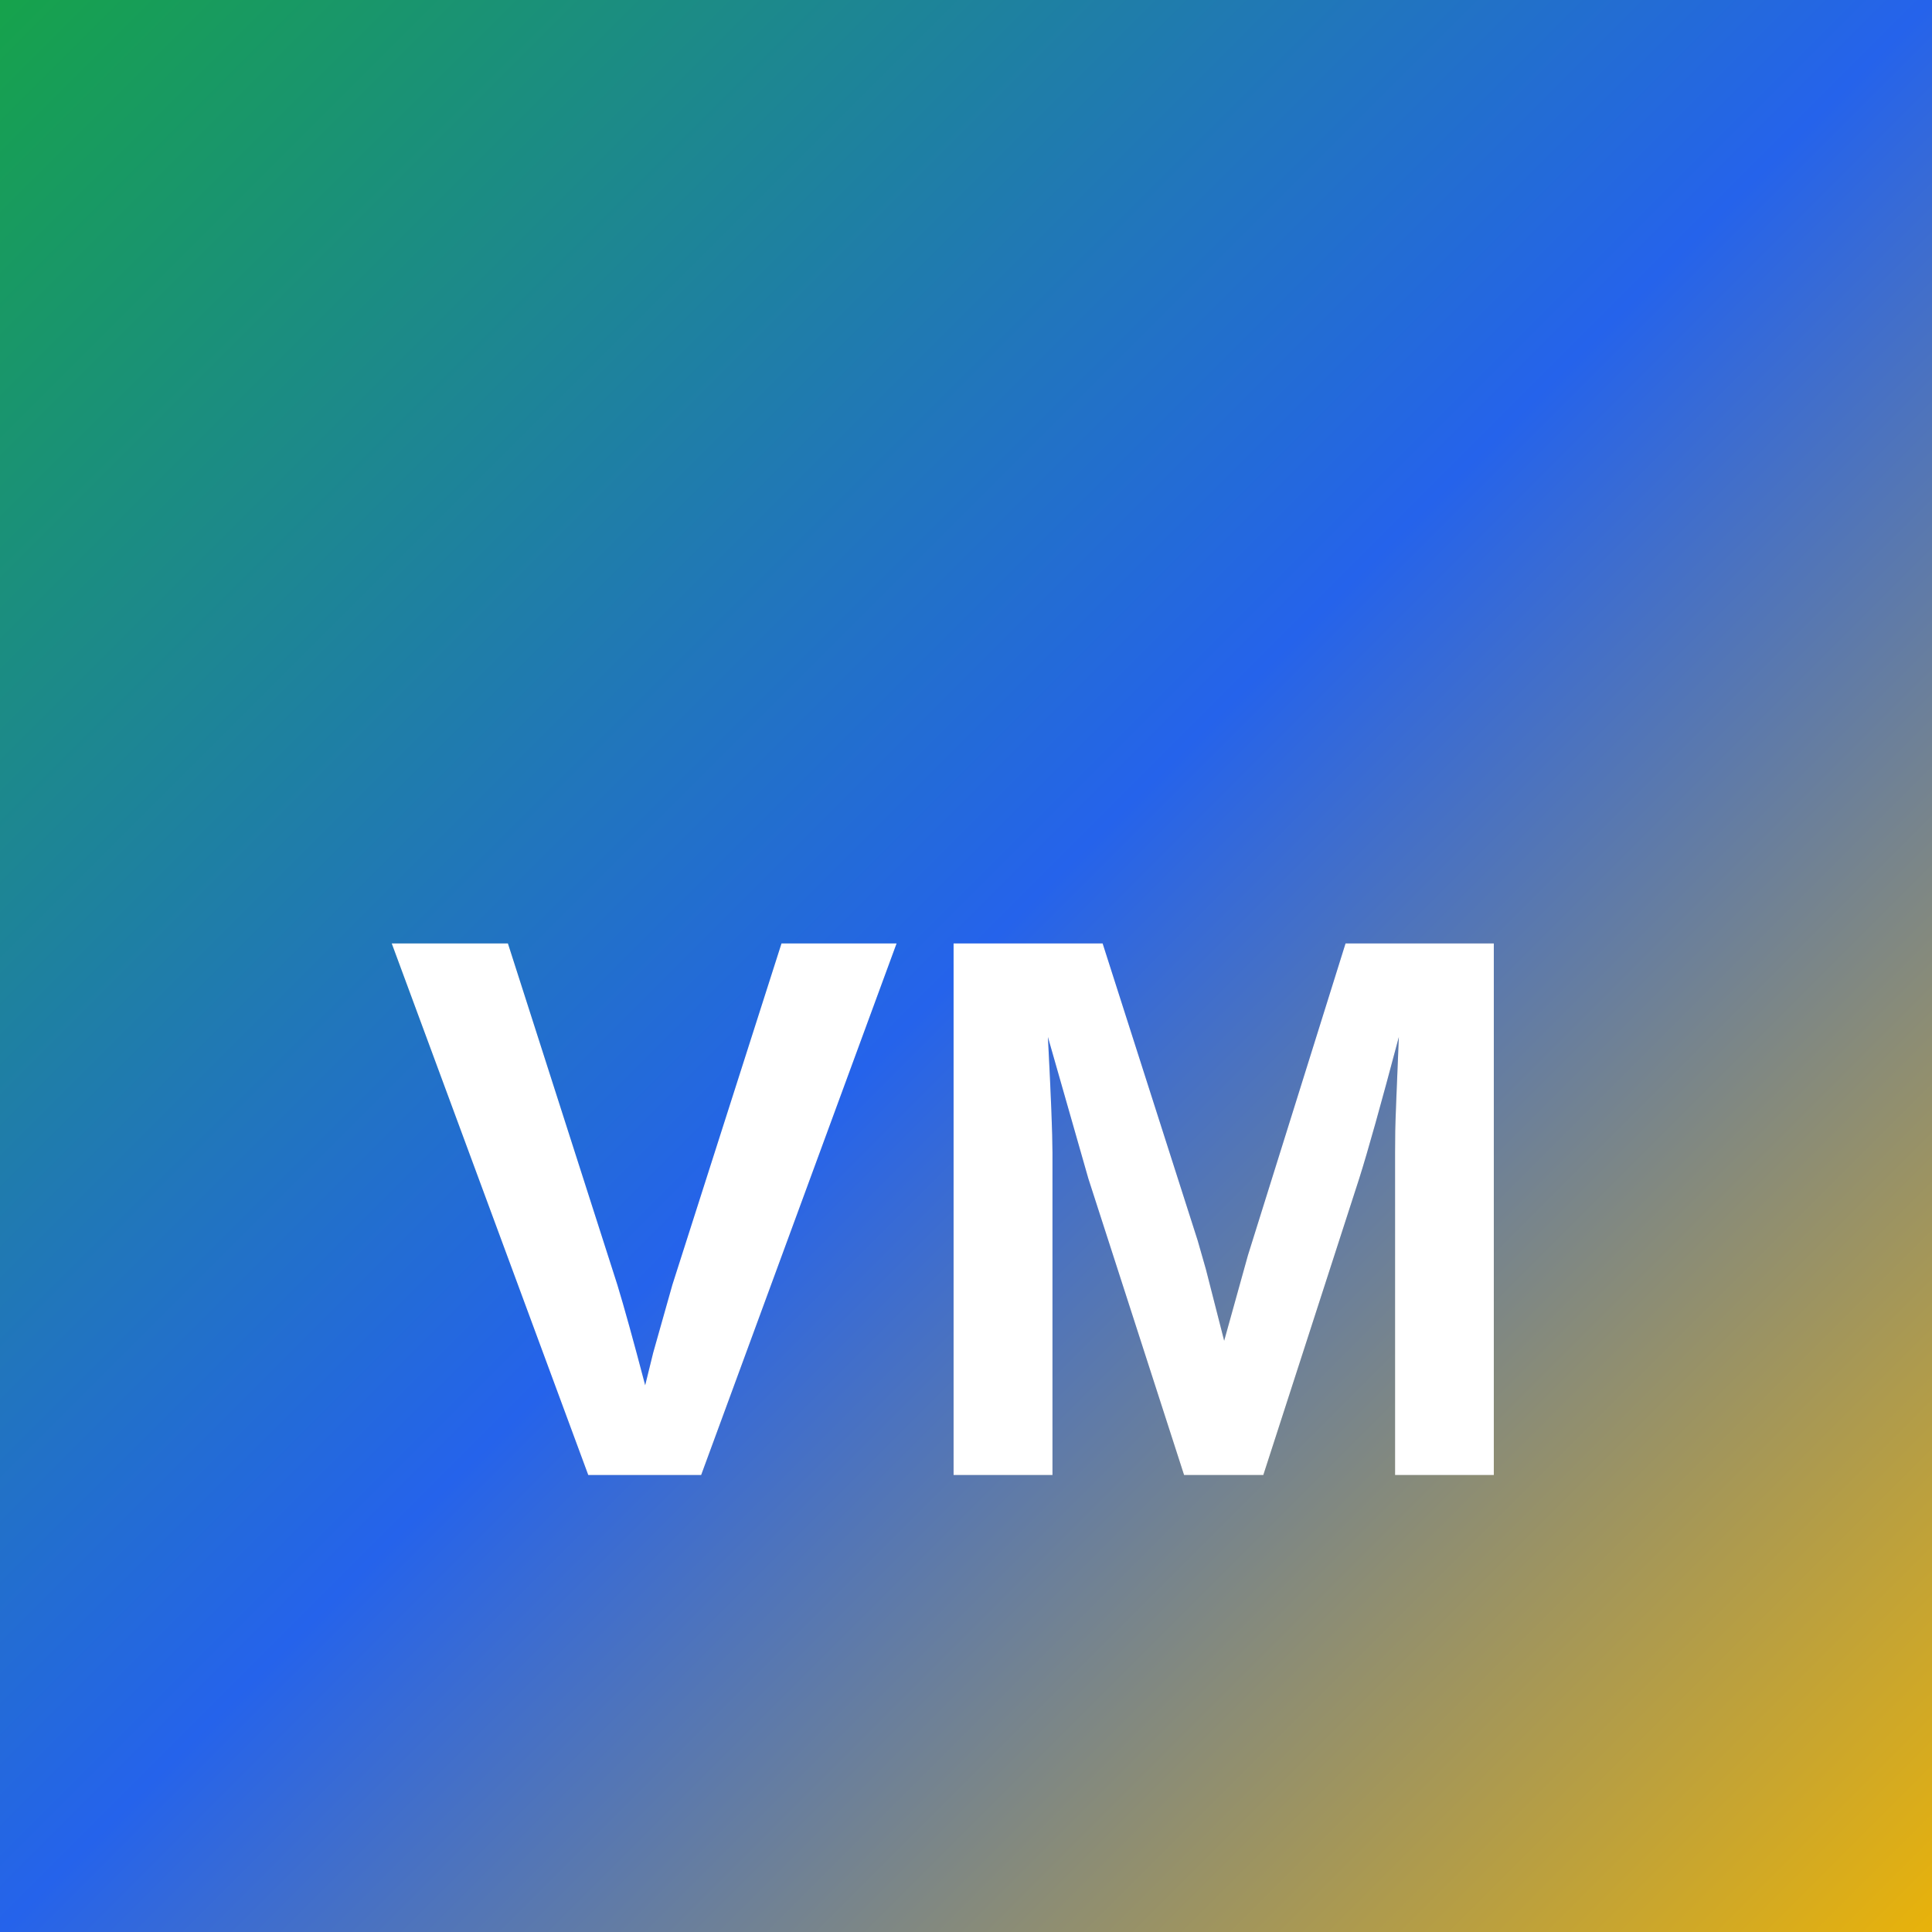
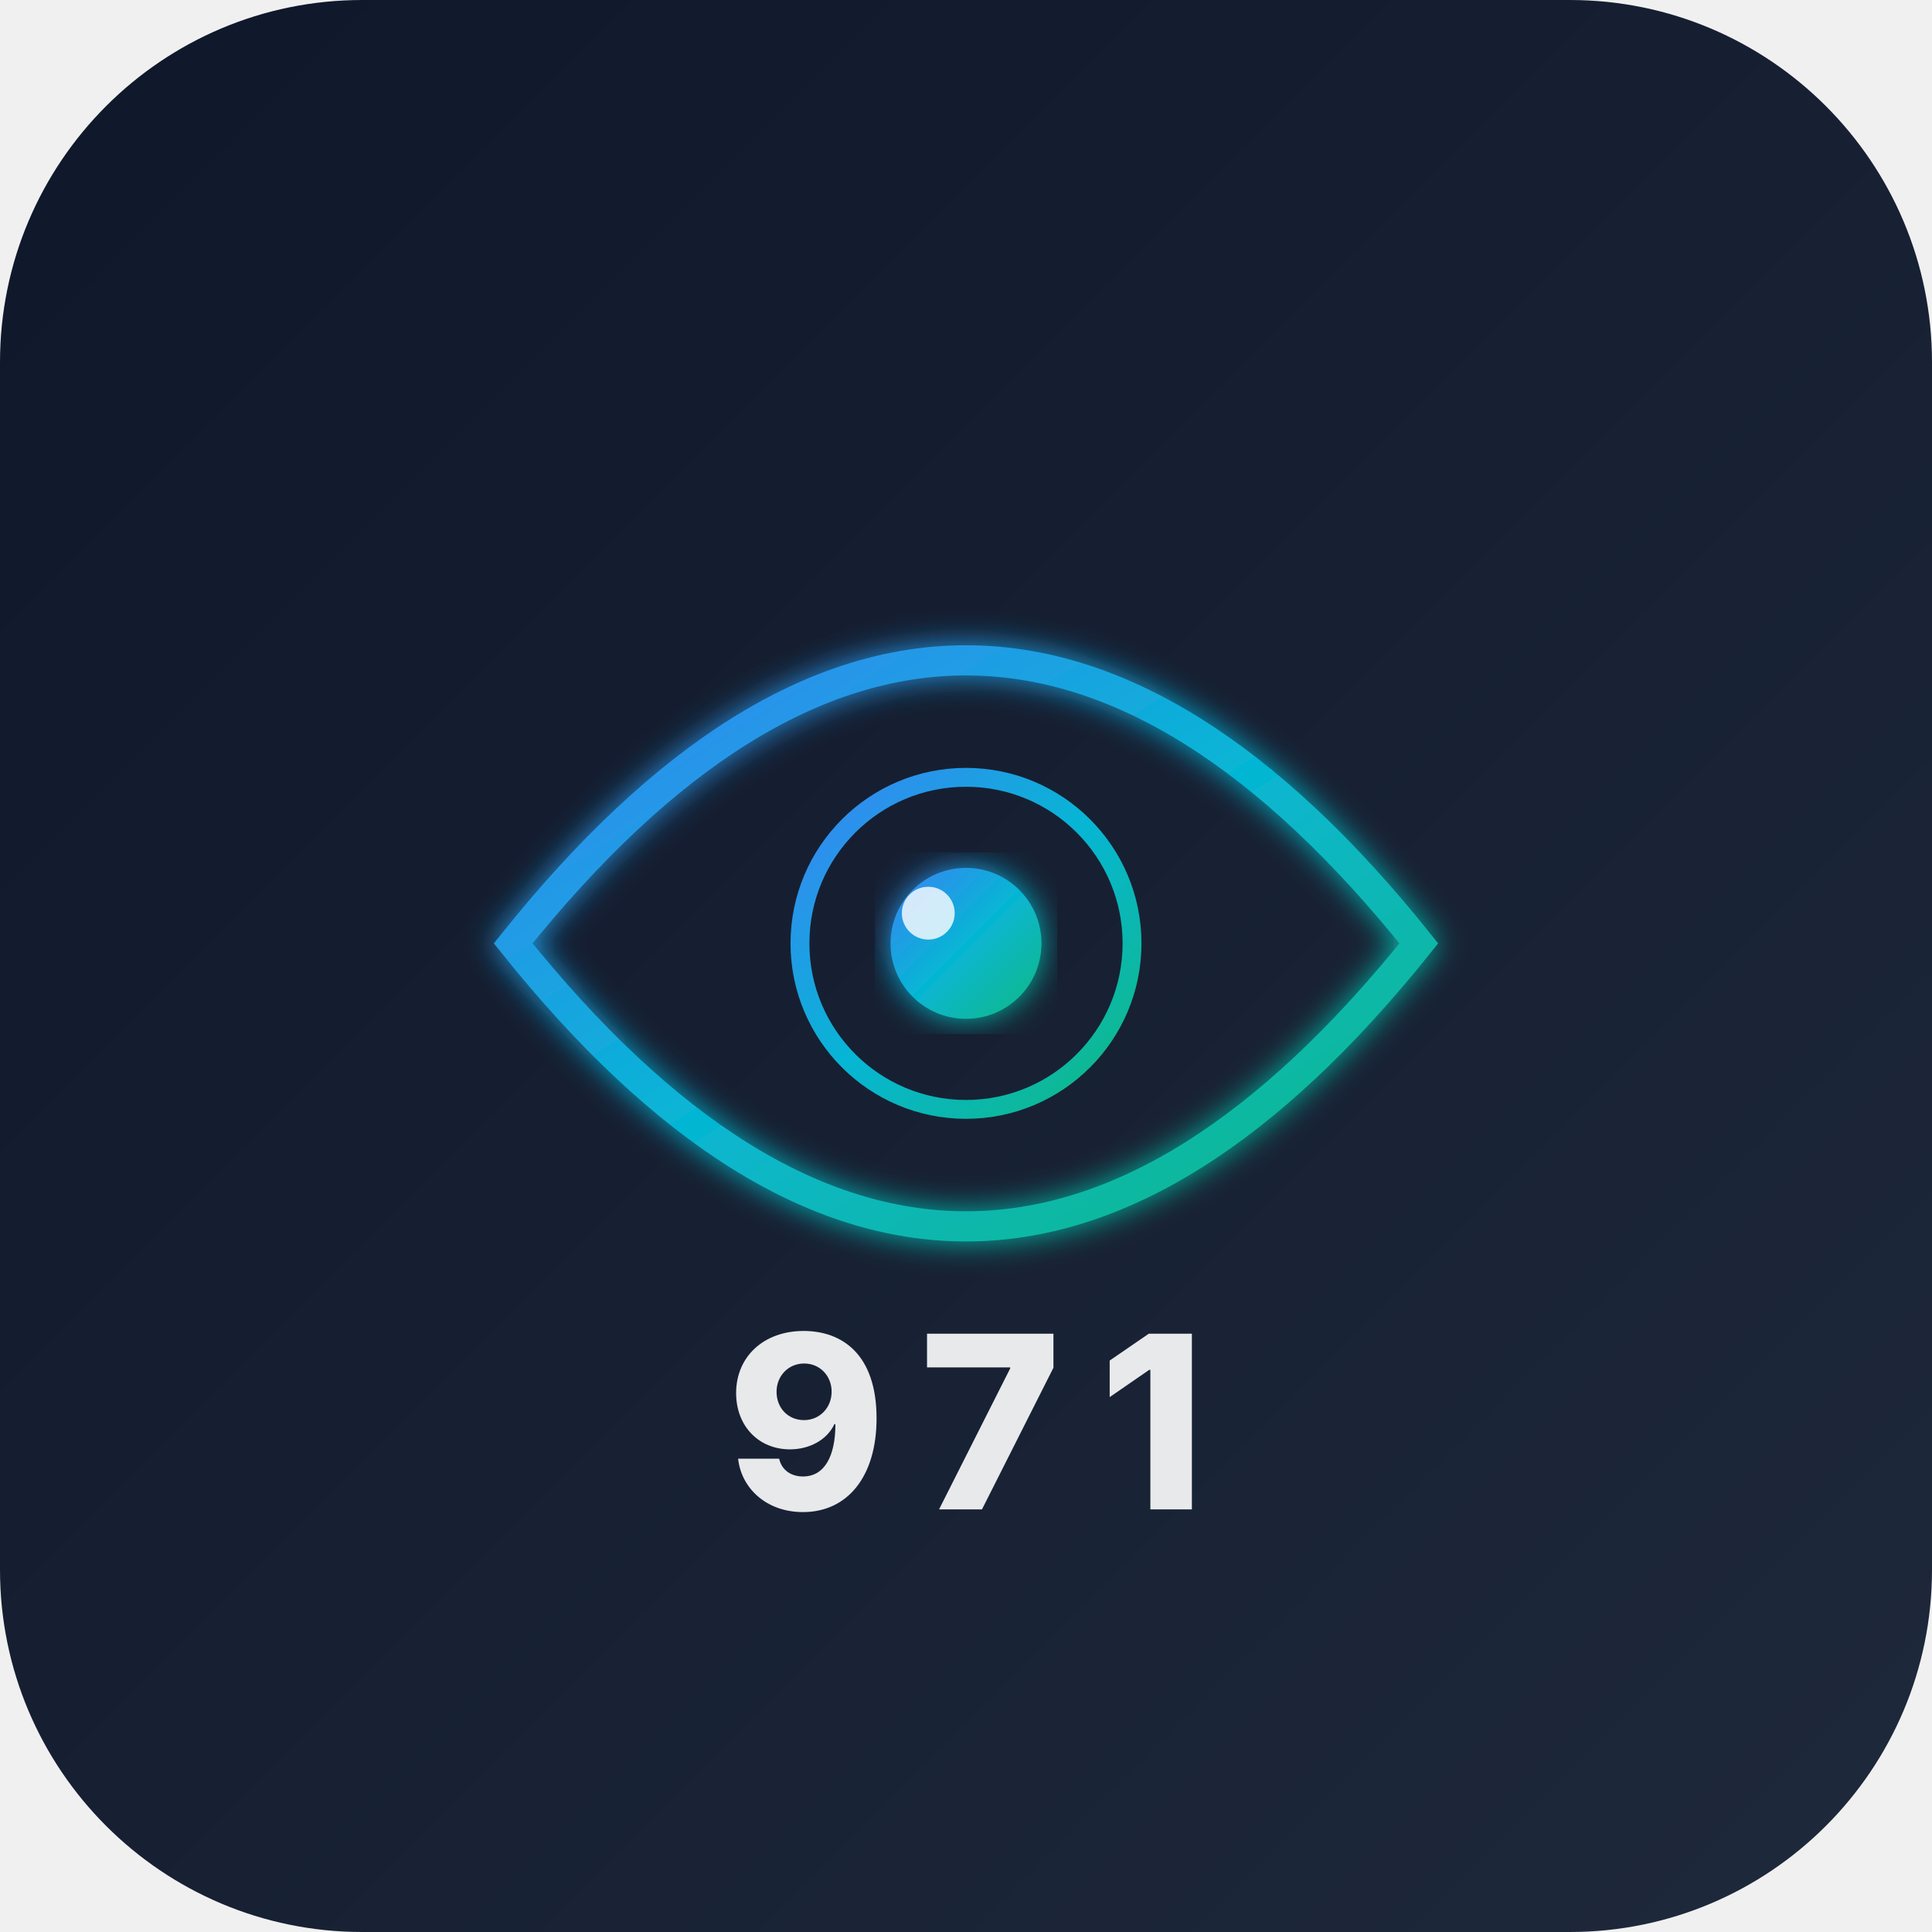
- <svg xmlns="http://www.w3.org/2000/svg" width="192" height="192" viewBox="0 0 192 192">
+ <svg xmlns="http://www.w3.org/2000/svg" width="192" height="192" viewBox="0 0 512 512">
  <defs>
-     <linearGradient id="gradient192" x1="0%" y1="0%" x2="100%" y2="100%">
-       <stop offset="0%" style="stop-color:#16a34a;stop-opacity:1" />
-       <stop offset="50%" style="stop-color:#2563eb;stop-opacity:1" />
-       <stop offset="100%" style="stop-color:#eab308;stop-opacity:1" />
+     <linearGradient id="bgGrad" x1="0%" y1="0%" x2="100%" y2="100%">
+       <stop offset="0%" stop-color="#0f172a" />
+       <stop offset="100%" stop-color="#1e293b" />
    </linearGradient>
+     <linearGradient id="accentGrad" x1="0%" y1="0%" x2="100%" y2="100%">
+       <stop offset="0%" stop-color="#3b82f6" />
+       <stop offset="50%" stop-color="#06b6d4" />
+       <stop offset="100%" stop-color="#10b981" />
+     </linearGradient>
+     <filter id="glow">
+       <feGaussianBlur stdDeviation="4" result="blur" />
+       <feMerge>
+         <feMergeNode in="blur" />
+         <feMergeNode in="SourceGraphic" />
+       </feMerge>
+     </filter>
  </defs>
-   <rect width="192" height="192" fill="url(#gradient192)" />
-   <text x="96" y="124.8" font-family="Arial, sans-serif" font-size="76.8" font-weight="900" fill="rgba(0, 0, 0, 0.2)" text-anchor="middle" dominant-baseline="middle">VM</text>
-   <text x="96" y="124.8" font-family="Arial, sans-serif" font-size="76.8" font-weight="900" fill="white" text-anchor="middle" dominant-baseline="middle">VM</text>
+   <rect width="512" height="512" rx="96" fill="url(#bgGrad)" />
+   <path d="M 136 250 Q 196 175 256 175 Q 316 175 376 250 Q 316 325 256 325 Q 196 325 136 250 Z" fill="none" stroke="url(#accentGrad)" stroke-width="8" filter="url(#glow)" />
+   <circle cx="256" cy="250" r="44" fill="none" stroke="url(#accentGrad)" stroke-width="5" />
+   <circle cx="256" cy="250" r="20" fill="url(#accentGrad)" filter="url(#glow)" />
+   <circle cx="246" cy="242" r="7" fill="white" opacity="0.8" />
+   <text x="256" y="400" font-family="system-ui, -apple-system, sans-serif" font-size="64" font-weight="800" fill="white" text-anchor="middle" letter-spacing="10" opacity="0.9">971</text>
</svg>
